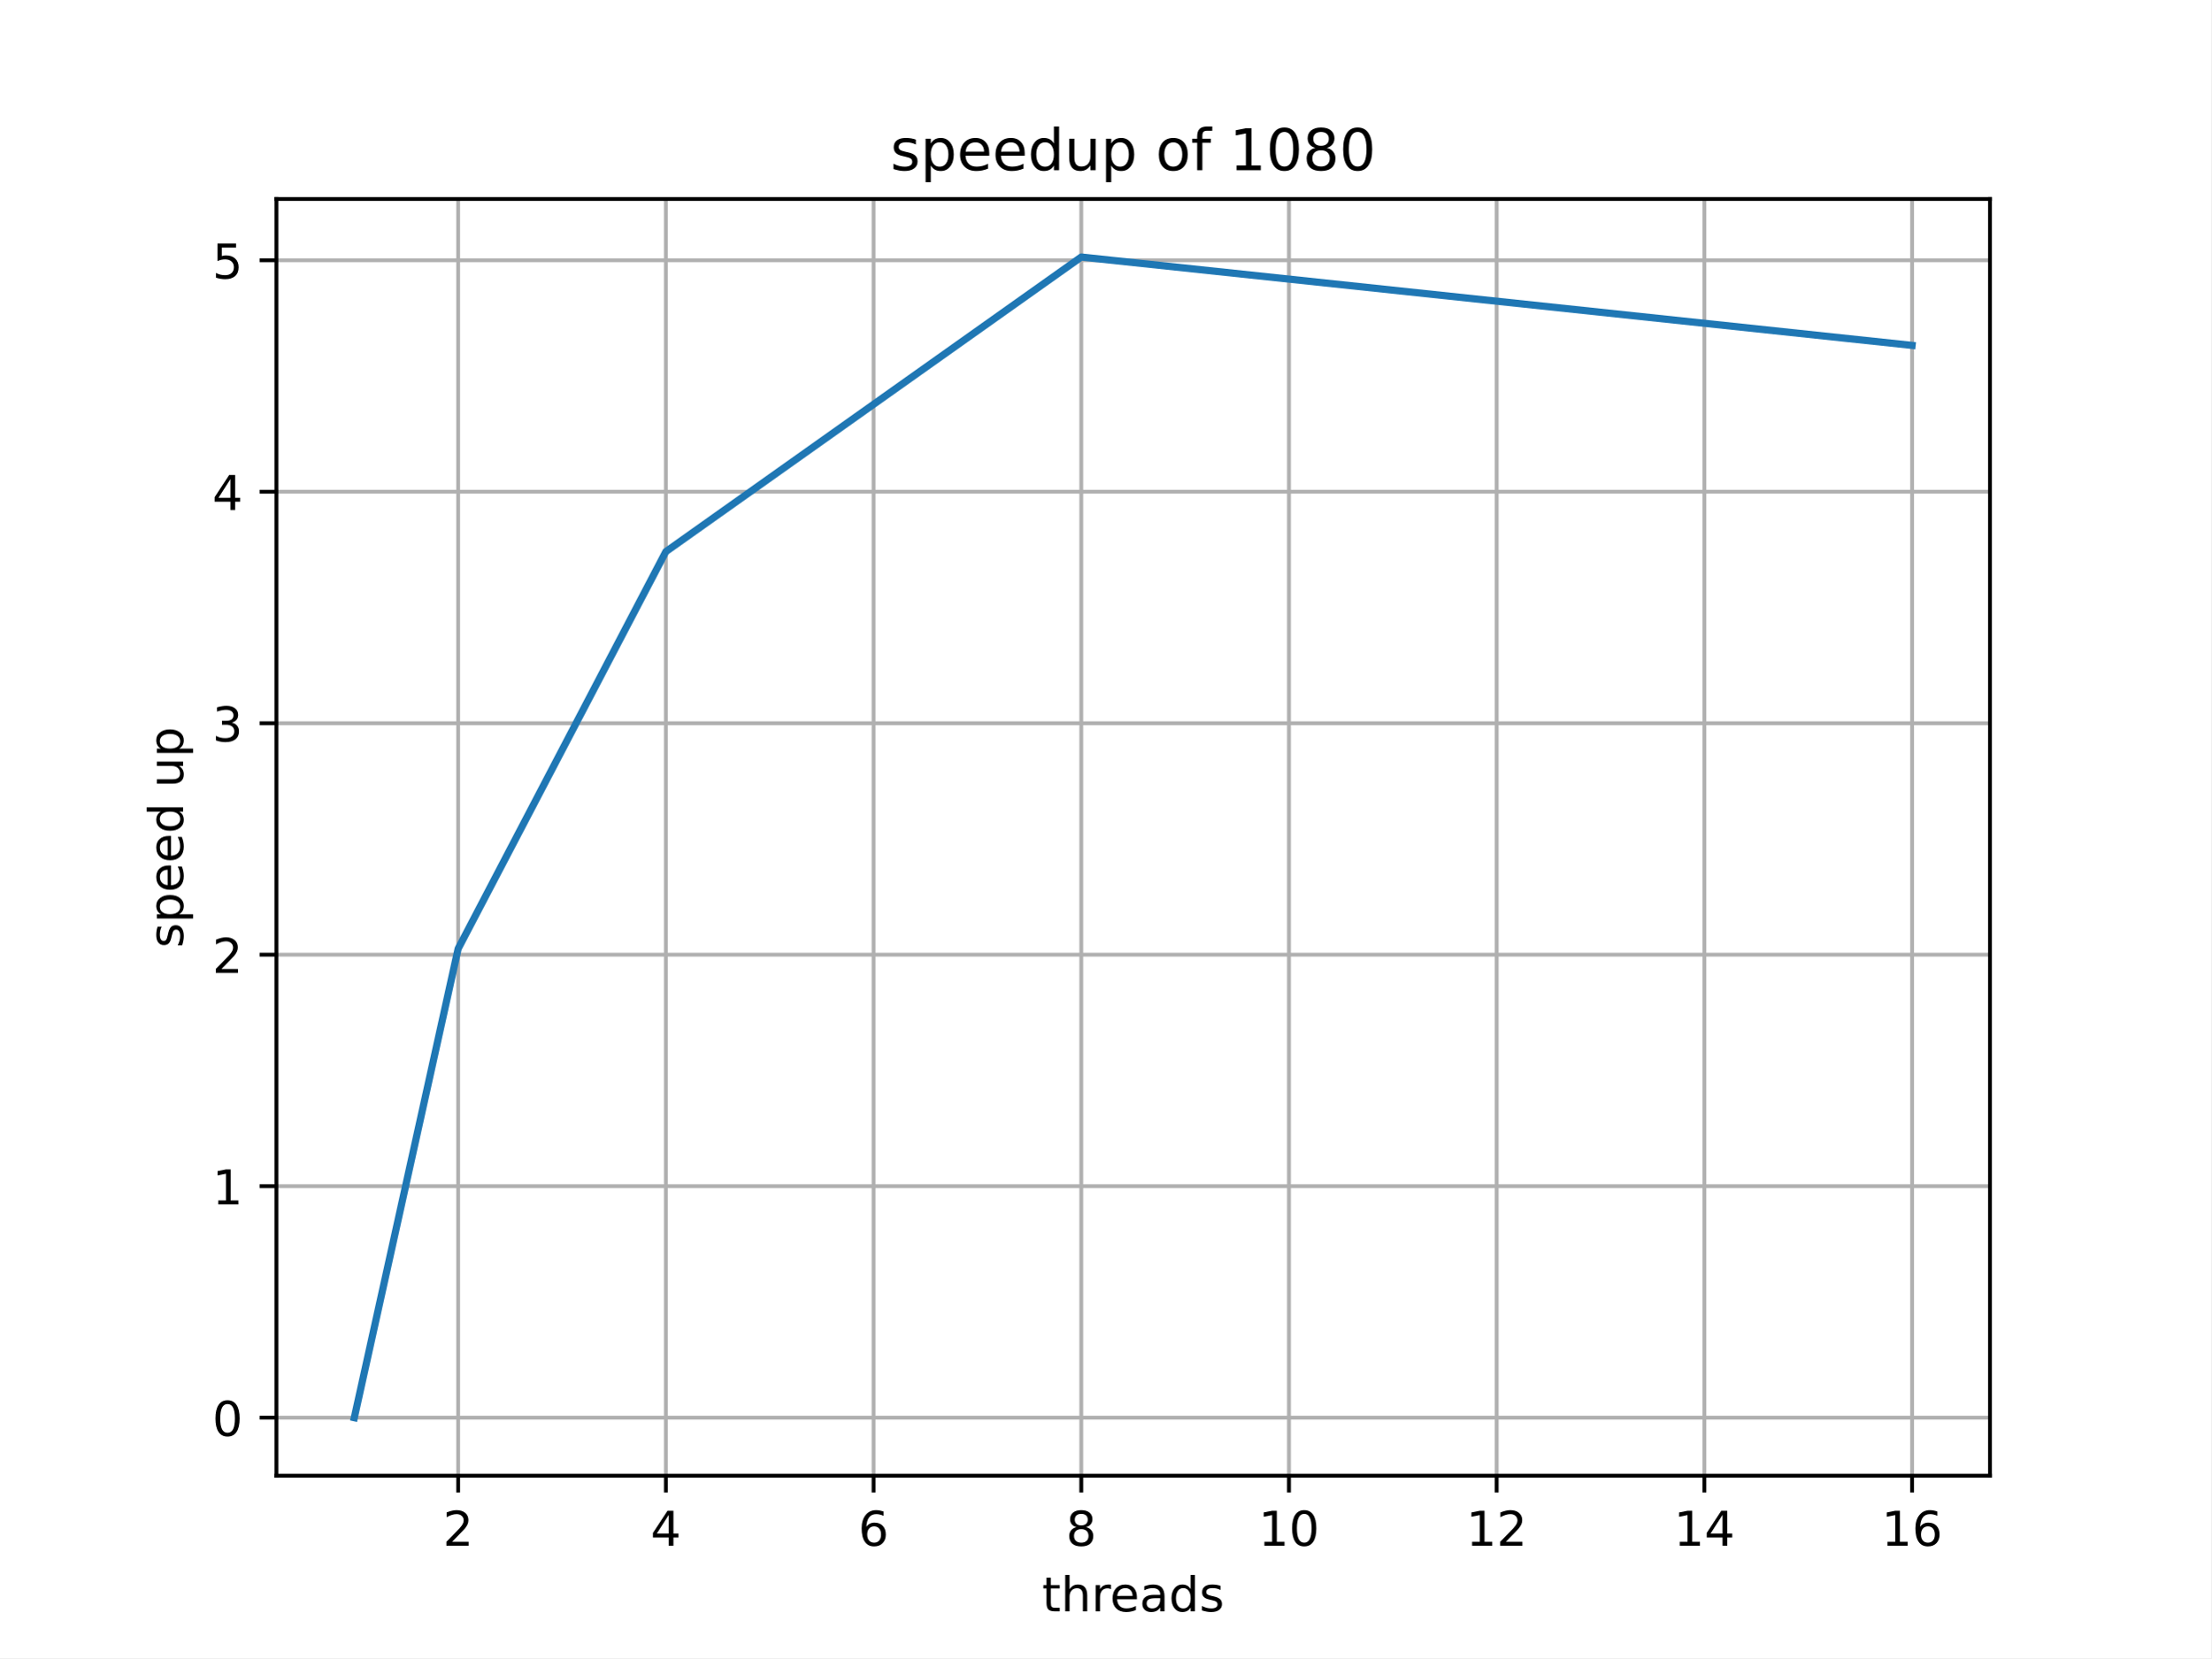
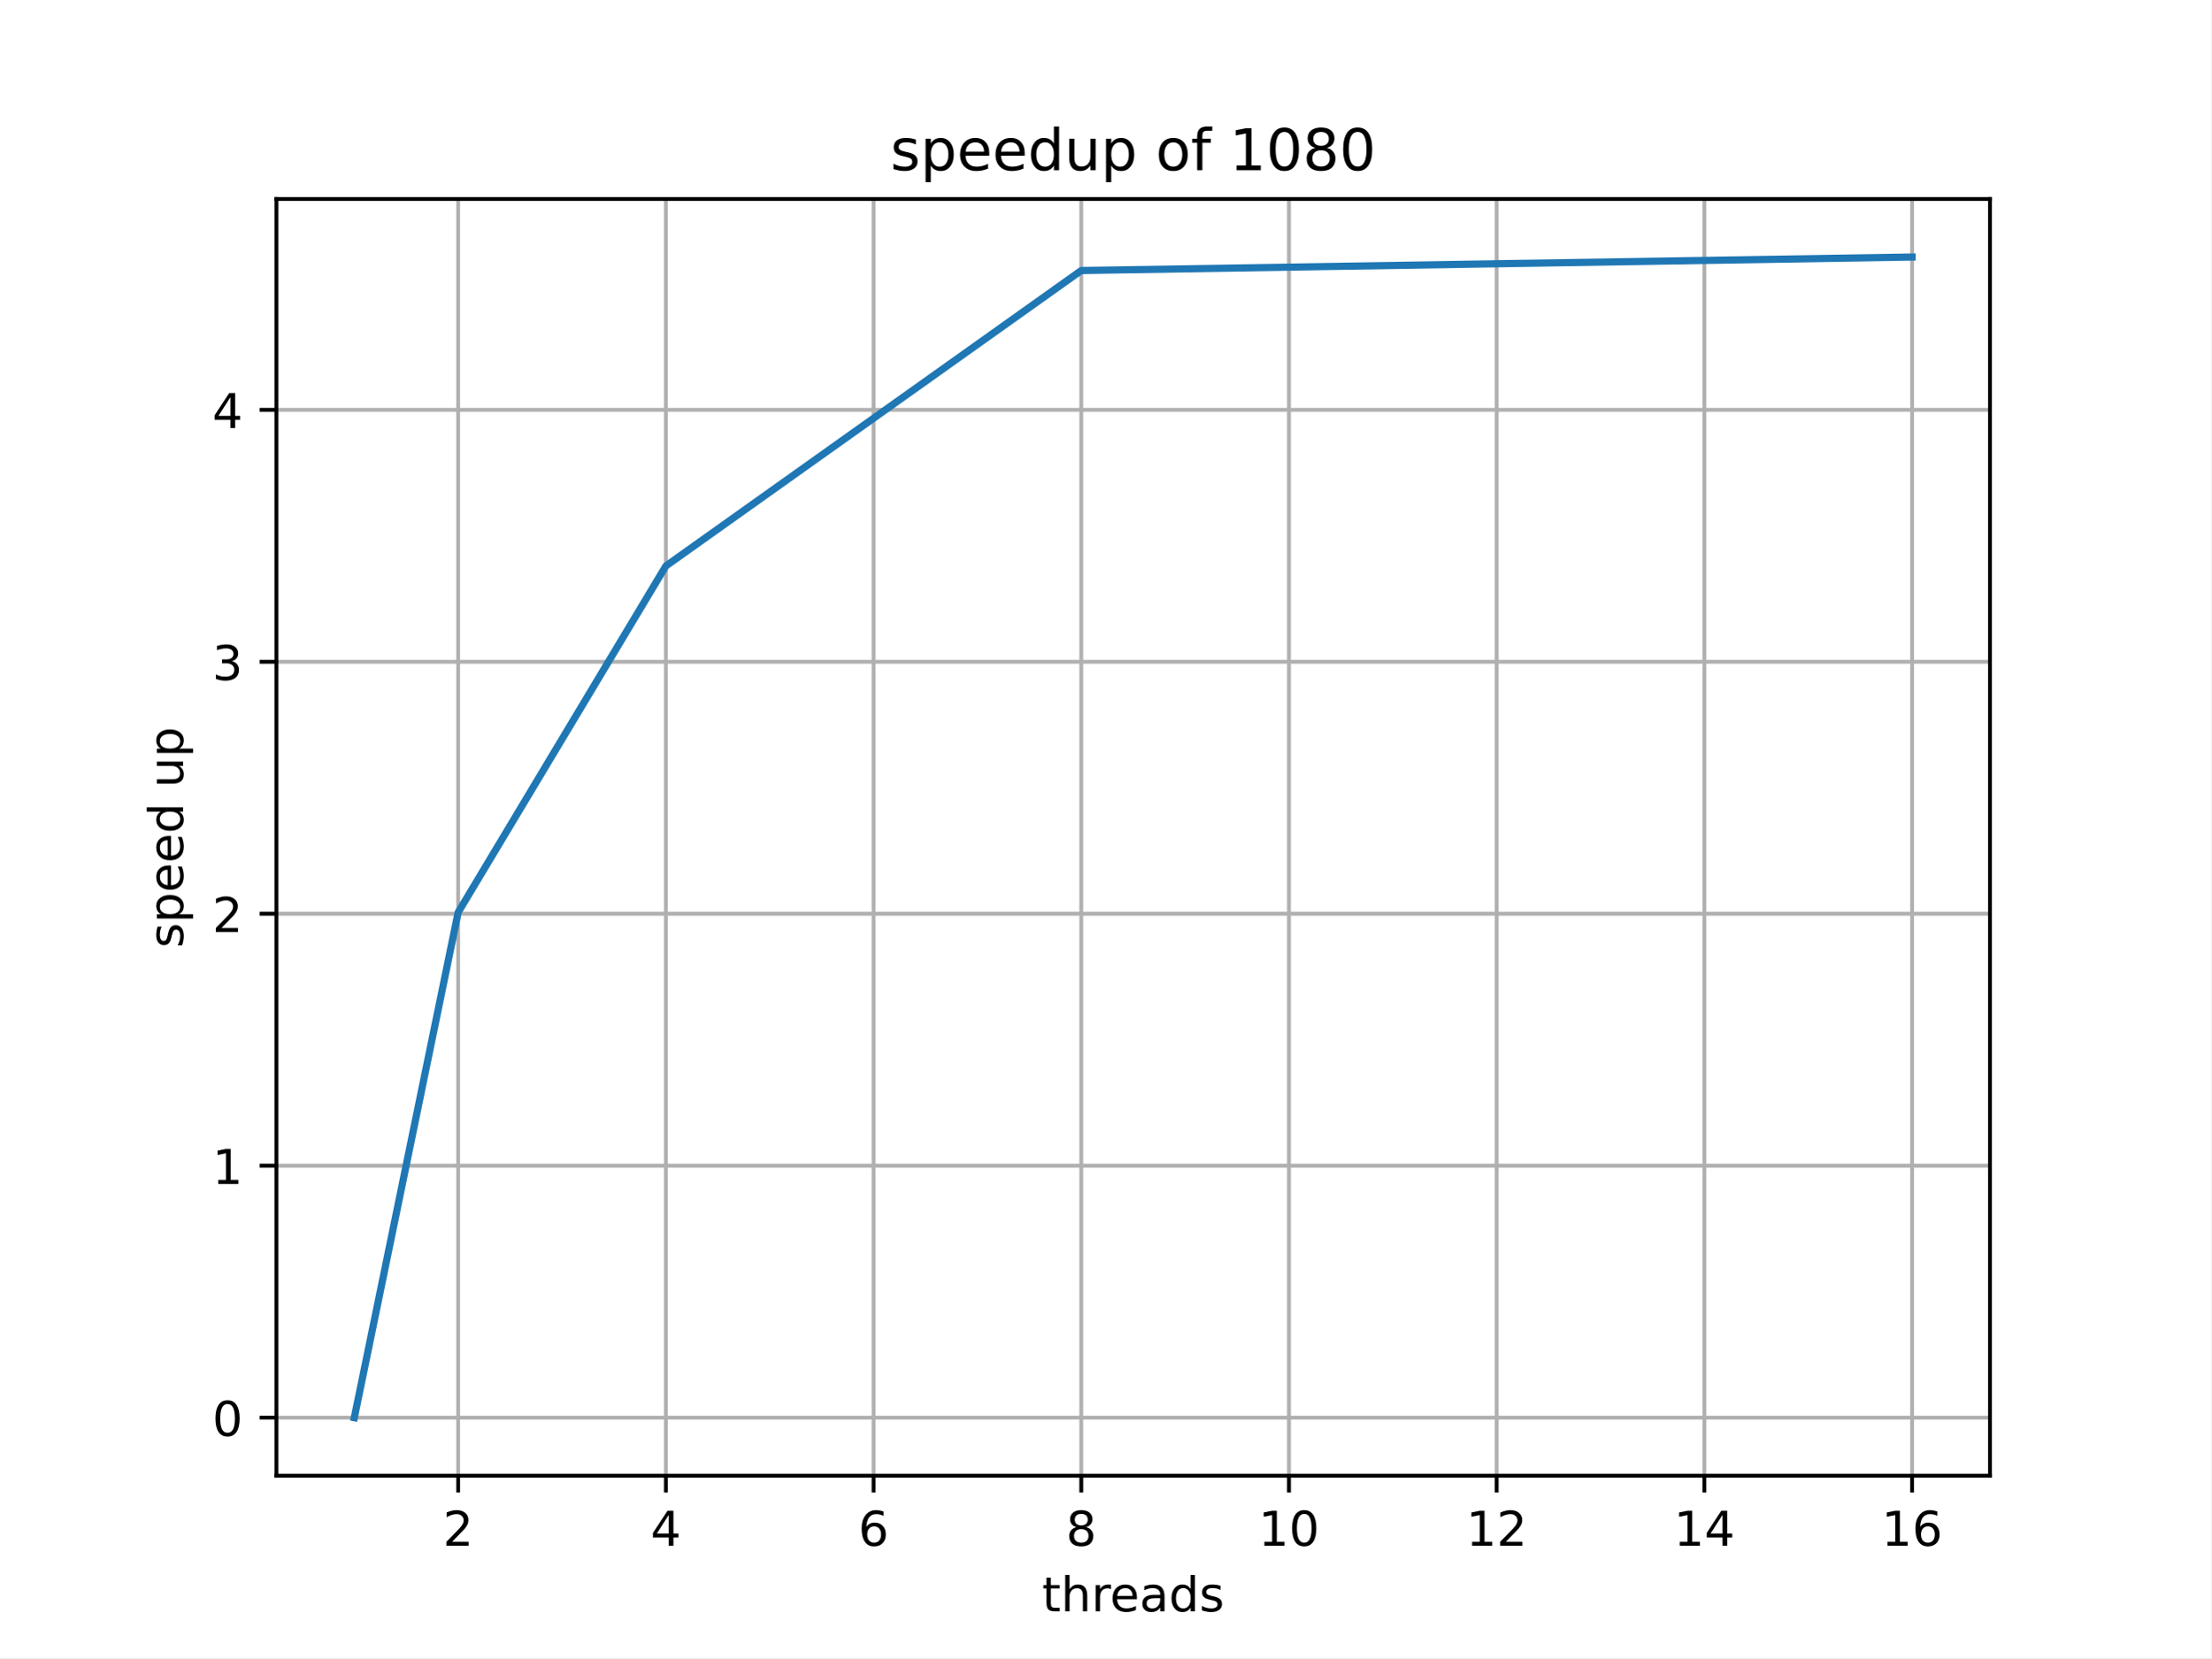
<svg xmlns="http://www.w3.org/2000/svg" xmlns:xlink="http://www.w3.org/1999/xlink" height="345.6pt" version="1.1" viewBox="0 0 460.8 345.6" width="460.8pt">
  <defs>
    <style type="text/css">*{stroke-linecap:butt;stroke-linejoin:round;}</style>
  </defs>
  <g id="figure_1">
    <g id="patch_1">
      <path d="M 0 345.6  L 460.8 345.6  L 460.8 0  L 0 0  z " style="fill:#ffffff;" />
    </g>
    <g id="axes_1">
      <g id="patch_2">
        <path d="M 57.6 307.584  L 414.72 307.584  L 414.72 41.472  L 57.6 41.472  z " style="fill:#ffffff;" />
      </g>
      <g id="matplotlib.axis_1">
        <g id="xtick_1">
          <g id="line2d_1">
-             <path clip-path="url(#pe891cc0a49)" d="M 95.476 307.584  L 95.476 41.472  " style="fill:none;stroke:#b0b0b0;stroke-linecap:square;stroke-width:0.8;" />
+             <path clip-path="url(#pfa263f978d)" d="M 95.476 307.584  L 95.476 41.472  " style="fill:none;stroke:#b0b0b0;stroke-linecap:square;stroke-width:0.8;" />
          </g>
          <g id="line2d_2">
            <defs>
-               <path d="M 0 0  L 0 3.5  " id="mb6801e304a" style="stroke:#000000;stroke-width:0.8;" />
+               <path d="M 0 0  L 0 3.5  " id="m76417ceaf3" style="stroke:#000000;stroke-width:0.8;" />
            </defs>
            <g>
-               <use style="stroke:#000000;stroke-width:0.8;" x="95.476" xlink:href="#mb6801e304a" y="307.584" />
+               <use style="stroke:#000000;stroke-width:0.8;" x="95.476" xlink:href="#m76417ceaf3" y="307.584" />
            </g>
          </g>
          <g id="text_1">
            <g transform="translate(92.29511 322.1824)scale(0.1 -0.1)">
              <defs>
                <path d="M 19.188 8.297  L 53.609 8.297  L 53.609 0  L 7.328 0  L 7.328 8.297  Q 12.938 14.109 22.625 23.891  Q 32.328 33.688 34.812 36.531  Q 39.547 41.844 41.422 45.531  Q 43.312 49.219 43.312 52.781  Q 43.312 58.594 39.234 62.25  Q 35.156 65.922 28.609 65.922  Q 23.969 65.922 18.812 64.312  Q 13.672 62.703 7.812 59.422  L 7.812 69.391  Q 13.766 71.781 18.938 73  Q 24.125 74.219 28.422 74.219  Q 39.75 74.219 46.484 68.547  Q 53.219 62.891 53.219 53.422  Q 53.219 48.922 51.531 44.891  Q 49.859 40.875 45.406 35.406  Q 44.188 33.984 37.641 27.219  Q 31.109 20.453 19.188 8.297  z " id="DejaVuSans-50" />
              </defs>
              <use xlink:href="#DejaVuSans-50" />
            </g>
          </g>
        </g>
        <g id="xtick_2">
          <g id="line2d_3">
-             <path clip-path="url(#pe891cc0a49)" d="M 138.764 307.584  L 138.764 41.472  " style="fill:none;stroke:#b0b0b0;stroke-linecap:square;stroke-width:0.8;" />
+             <path clip-path="url(#pfa263f978d)" d="M 138.764 307.584  L 138.764 41.472  " style="fill:none;stroke:#b0b0b0;stroke-linecap:square;stroke-width:0.8;" />
          </g>
          <g id="line2d_4">
            <g>
-               <use style="stroke:#000000;stroke-width:0.8;" x="138.764" xlink:href="#mb6801e304a" y="307.584" />
+               <use style="stroke:#000000;stroke-width:0.8;" x="138.764" xlink:href="#m76417ceaf3" y="307.584" />
            </g>
          </g>
          <g id="text_2">
            <g transform="translate(135.5824 322.1824)scale(0.1 -0.1)">
              <defs>
                <path d="M 37.797 64.312  L 12.891 25.391  L 37.797 25.391  z M 35.203 72.906  L 47.609 72.906  L 47.609 25.391  L 58.016 25.391  L 58.016 17.188  L 47.609 17.188  L 47.609 0  L 37.797 0  L 37.797 17.188  L 4.891 17.188  L 4.891 26.703  z " id="DejaVuSans-52" />
              </defs>
              <use xlink:href="#DejaVuSans-52" />
            </g>
          </g>
        </g>
        <g id="xtick_3">
          <g id="line2d_5">
-             <path clip-path="url(#pe891cc0a49)" d="M 182.051 307.584  L 182.051 41.472  " style="fill:none;stroke:#b0b0b0;stroke-linecap:square;stroke-width:0.8;" />
+             <path clip-path="url(#pfa263f978d)" d="M 182.051 307.584  L 182.051 41.472  " style="fill:none;stroke:#b0b0b0;stroke-linecap:square;stroke-width:0.8;" />
          </g>
          <g id="line2d_6">
            <g>
-               <use style="stroke:#000000;stroke-width:0.8;" x="182.051" xlink:href="#mb6801e304a" y="307.584" />
+               <use style="stroke:#000000;stroke-width:0.8;" x="182.051" xlink:href="#m76417ceaf3" y="307.584" />
            </g>
          </g>
          <g id="text_3">
            <g transform="translate(178.8697 322.1824)scale(0.1 -0.1)">
              <defs>
                <path d="M 33.016 40.375  Q 26.375 40.375 22.484 35.828  Q 18.609 31.297 18.609 23.391  Q 18.609 15.531 22.484 10.953  Q 26.375 6.391 33.016 6.391  Q 39.656 6.391 43.531 10.953  Q 47.406 15.531 47.406 23.391  Q 47.406 31.297 43.531 35.828  Q 39.656 40.375 33.016 40.375  z M 52.594 71.297  L 52.594 62.312  Q 48.875 64.062 45.094 64.984  Q 41.312 65.922 37.594 65.922  Q 27.828 65.922 22.672 59.328  Q 17.531 52.734 16.797 39.406  Q 19.672 43.656 24.016 45.922  Q 28.375 48.188 33.594 48.188  Q 44.578 48.188 50.953 41.516  Q 57.328 34.859 57.328 23.391  Q 57.328 12.156 50.688 5.359  Q 44.047 -1.422 33.016 -1.422  Q 20.359 -1.422 13.672 8.266  Q 6.984 17.969 6.984 36.375  Q 6.984 53.656 15.188 63.938  Q 23.391 74.219 37.203 74.219  Q 40.922 74.219 44.703 73.484  Q 48.484 72.75 52.594 71.297  z " id="DejaVuSans-54" />
              </defs>
              <use xlink:href="#DejaVuSans-54" />
            </g>
          </g>
        </g>
        <g id="xtick_4">
          <g id="line2d_7">
-             <path clip-path="url(#pe891cc0a49)" d="M 225.338 307.584  L 225.338 41.472  " style="fill:none;stroke:#b0b0b0;stroke-linecap:square;stroke-width:0.8;" />
+             <path clip-path="url(#pfa263f978d)" d="M 225.338 307.584  L 225.338 41.472  " style="fill:none;stroke:#b0b0b0;stroke-linecap:square;stroke-width:0.8;" />
          </g>
          <g id="line2d_8">
            <g>
-               <use style="stroke:#000000;stroke-width:0.8;" x="225.338" xlink:href="#mb6801e304a" y="307.584" />
+               <use style="stroke:#000000;stroke-width:0.8;" x="225.338" xlink:href="#m76417ceaf3" y="307.584" />
            </g>
          </g>
          <g id="text_4">
            <g transform="translate(222.1569 322.1824)scale(0.1 -0.1)">
              <defs>
                <path d="M 31.781 34.625  Q 24.75 34.625 20.719 30.859  Q 16.703 27.094 16.703 20.516  Q 16.703 13.922 20.719 10.156  Q 24.75 6.391 31.781 6.391  Q 38.812 6.391 42.859 10.172  Q 46.922 13.969 46.922 20.516  Q 46.922 27.094 42.891 30.859  Q 38.875 34.625 31.781 34.625  z M 21.922 38.812  Q 15.578 40.375 12.031 44.719  Q 8.5 49.078 8.5 55.328  Q 8.5 64.062 14.719 69.141  Q 20.953 74.219 31.781 74.219  Q 42.672 74.219 48.875 69.141  Q 55.078 64.062 55.078 55.328  Q 55.078 49.078 51.531 44.719  Q 48 40.375 41.703 38.812  Q 48.828 37.156 52.797 32.312  Q 56.781 27.484 56.781 20.516  Q 56.781 9.906 50.312 4.234  Q 43.844 -1.422 31.781 -1.422  Q 19.734 -1.422 13.25 4.234  Q 6.781 9.906 6.781 20.516  Q 6.781 27.484 10.781 32.312  Q 14.797 37.156 21.922 38.812  z M 18.312 54.391  Q 18.312 48.734 21.844 45.562  Q 25.391 42.391 31.781 42.391  Q 38.141 42.391 41.719 45.562  Q 45.312 48.734 45.312 54.391  Q 45.312 60.062 41.719 63.234  Q 38.141 66.406 31.781 66.406  Q 25.391 66.406 21.844 63.234  Q 18.312 60.062 18.312 54.391  z " id="DejaVuSans-56" />
              </defs>
              <use xlink:href="#DejaVuSans-56" />
            </g>
          </g>
        </g>
        <g id="xtick_5">
          <g id="line2d_9">
-             <path clip-path="url(#pe891cc0a49)" d="M 268.625 307.584  L 268.625 41.472  " style="fill:none;stroke:#b0b0b0;stroke-linecap:square;stroke-width:0.8;" />
+             <path clip-path="url(#pfa263f978d)" d="M 268.625 307.584  L 268.625 41.472  " style="fill:none;stroke:#b0b0b0;stroke-linecap:square;stroke-width:0.8;" />
          </g>
          <g id="line2d_10">
            <g>
-               <use style="stroke:#000000;stroke-width:0.8;" x="268.625" xlink:href="#mb6801e304a" y="307.584" />
+               <use style="stroke:#000000;stroke-width:0.8;" x="268.625" xlink:href="#m76417ceaf3" y="307.584" />
            </g>
          </g>
          <g id="text_5">
            <g transform="translate(262.263 322.1824)scale(0.1 -0.1)">
              <defs>
                <path d="M 12.406 8.297  L 28.516 8.297  L 28.516 63.922  L 10.984 60.406  L 10.984 69.391  L 28.422 72.906  L 38.281 72.906  L 38.281 8.297  L 54.391 8.297  L 54.391 0  L 12.406 0  z " id="DejaVuSans-49" />
                <path d="M 31.781 66.406  Q 24.172 66.406 20.328 58.906  Q 16.5 51.422 16.5 36.375  Q 16.5 21.391 20.328 13.891  Q 24.172 6.391 31.781 6.391  Q 39.453 6.391 43.281 13.891  Q 47.125 21.391 47.125 36.375  Q 47.125 51.422 43.281 58.906  Q 39.453 66.406 31.781 66.406  z M 31.781 74.219  Q 44.047 74.219 50.516 64.516  Q 56.984 54.828 56.984 36.375  Q 56.984 17.969 50.516 8.266  Q 44.047 -1.422 31.781 -1.422  Q 19.531 -1.422 13.062 8.266  Q 6.594 17.969 6.594 36.375  Q 6.594 54.828 13.062 64.516  Q 19.531 74.219 31.781 74.219  z " id="DejaVuSans-48" />
              </defs>
              <use xlink:href="#DejaVuSans-49" />
              <use x="63.623" xlink:href="#DejaVuSans-48" />
            </g>
          </g>
        </g>
        <g id="xtick_6">
          <g id="line2d_11">
-             <path clip-path="url(#pe891cc0a49)" d="M 311.913 307.584  L 311.913 41.472  " style="fill:none;stroke:#b0b0b0;stroke-linecap:square;stroke-width:0.8;" />
+             <path clip-path="url(#pfa263f978d)" d="M 311.913 307.584  L 311.913 41.472  " style="fill:none;stroke:#b0b0b0;stroke-linecap:square;stroke-width:0.8;" />
          </g>
          <g id="line2d_12">
            <g>
-               <use style="stroke:#000000;stroke-width:0.8;" x="311.913" xlink:href="#mb6801e304a" y="307.584" />
+               <use style="stroke:#000000;stroke-width:0.8;" x="311.913" xlink:href="#m76417ceaf3" y="307.584" />
            </g>
          </g>
          <g id="text_6">
            <g transform="translate(305.5502 322.1824)scale(0.1 -0.1)">
              <use xlink:href="#DejaVuSans-49" />
              <use x="63.623" xlink:href="#DejaVuSans-50" />
            </g>
          </g>
        </g>
        <g id="xtick_7">
          <g id="line2d_13">
-             <path clip-path="url(#pe891cc0a49)" d="M 355.2 307.584  L 355.2 41.472  " style="fill:none;stroke:#b0b0b0;stroke-linecap:square;stroke-width:0.8;" />
+             <path clip-path="url(#pfa263f978d)" d="M 355.2 307.584  L 355.2 41.472  " style="fill:none;stroke:#b0b0b0;stroke-linecap:square;stroke-width:0.8;" />
          </g>
          <g id="line2d_14">
            <g>
-               <use style="stroke:#000000;stroke-width:0.8;" x="355.2" xlink:href="#mb6801e304a" y="307.584" />
+               <use style="stroke:#000000;stroke-width:0.8;" x="355.2" xlink:href="#m76417ceaf3" y="307.584" />
            </g>
          </g>
          <g id="text_7">
            <g transform="translate(348.8375 322.1824)scale(0.1 -0.1)">
              <use xlink:href="#DejaVuSans-49" />
              <use x="63.623" xlink:href="#DejaVuSans-52" />
            </g>
          </g>
        </g>
        <g id="xtick_8">
          <g id="line2d_15">
-             <path clip-path="url(#pe891cc0a49)" d="M 398.487 307.584  L 398.487 41.472  " style="fill:none;stroke:#b0b0b0;stroke-linecap:square;stroke-width:0.8;" />
+             <path clip-path="url(#pfa263f978d)" d="M 398.487 307.584  L 398.487 41.472  " style="fill:none;stroke:#b0b0b0;stroke-linecap:square;stroke-width:0.8;" />
          </g>
          <g id="line2d_16">
            <g>
-               <use style="stroke:#000000;stroke-width:0.8;" x="398.487" xlink:href="#mb6801e304a" y="307.584" />
+               <use style="stroke:#000000;stroke-width:0.8;" x="398.487" xlink:href="#m76417ceaf3" y="307.584" />
            </g>
          </g>
          <g id="text_8">
            <g transform="translate(392.1248 322.1824)scale(0.1 -0.1)">
              <use xlink:href="#DejaVuSans-49" />
              <use x="63.623" xlink:href="#DejaVuSans-54" />
            </g>
          </g>
        </g>
        <g id="text_9">
          <g transform="translate(217.1686 335.8606)scale(0.1 -0.1)">
            <defs>
              <path d="M 18.312 70.219  L 18.312 54.688  L 36.812 54.688  L 36.812 47.703  L 18.312 47.703  L 18.312 18.016  Q 18.312 11.328 20.141 9.422  Q 21.969 7.516 27.594 7.516  L 36.812 7.516  L 36.812 0  L 27.594 0  Q 17.188 0 13.234 3.875  Q 9.281 7.766 9.281 18.016  L 9.281 47.703  L 2.688 47.703  L 2.688 54.688  L 9.281 54.688  L 9.281 70.219  z " id="DejaVuSans-116" />
              <path d="M 54.891 33.016  L 54.891 0  L 45.906 0  L 45.906 32.719  Q 45.906 40.484 42.875 44.328  Q 39.844 48.188 33.797 48.188  Q 26.516 48.188 22.312 43.547  Q 18.109 38.922 18.109 30.906  L 18.109 0  L 9.078 0  L 9.078 75.984  L 18.109 75.984  L 18.109 46.188  Q 21.344 51.125 25.703 53.562  Q 30.078 56 35.797 56  Q 45.219 56 50.047 50.172  Q 54.891 44.344 54.891 33.016  z " id="DejaVuSans-104" />
              <path d="M 41.109 46.297  Q 39.594 47.172 37.812 47.578  Q 36.031 48 33.891 48  Q 26.266 48 22.188 43.047  Q 18.109 38.094 18.109 28.812  L 18.109 0  L 9.078 0  L 9.078 54.688  L 18.109 54.688  L 18.109 46.188  Q 20.953 51.172 25.484 53.578  Q 30.031 56 36.531 56  Q 37.453 56 38.578 55.875  Q 39.703 55.766 41.062 55.516  z " id="DejaVuSans-114" />
              <path d="M 56.203 29.594  L 56.203 25.203  L 14.891 25.203  Q 15.484 15.922 20.484 11.062  Q 25.484 6.203 34.422 6.203  Q 39.594 6.203 44.453 7.469  Q 49.312 8.734 54.109 11.281  L 54.109 2.781  Q 49.266 0.734 44.188 -0.344  Q 39.109 -1.422 33.891 -1.422  Q 20.797 -1.422 13.156 6.188  Q 5.516 13.812 5.516 26.812  Q 5.516 40.234 12.766 48.109  Q 20.016 56 32.328 56  Q 43.359 56 49.781 48.891  Q 56.203 41.797 56.203 29.594  z M 47.219 32.234  Q 47.125 39.594 43.094 43.984  Q 39.062 48.391 32.422 48.391  Q 24.906 48.391 20.391 44.141  Q 15.875 39.891 15.188 32.172  z " id="DejaVuSans-101" />
              <path d="M 34.281 27.484  Q 23.391 27.484 19.188 25  Q 14.984 22.516 14.984 16.5  Q 14.984 11.719 18.141 8.906  Q 21.297 6.109 26.703 6.109  Q 34.188 6.109 38.703 11.406  Q 43.219 16.703 43.219 25.484  L 43.219 27.484  z M 52.203 31.203  L 52.203 0  L 43.219 0  L 43.219 8.297  Q 40.141 3.328 35.547 0.953  Q 30.953 -1.422 24.312 -1.422  Q 15.922 -1.422 10.953 3.297  Q 6 8.016 6 15.922  Q 6 25.141 12.172 29.828  Q 18.359 34.516 30.609 34.516  L 43.219 34.516  L 43.219 35.406  Q 43.219 41.609 39.141 45  Q 35.062 48.391 27.688 48.391  Q 23 48.391 18.547 47.266  Q 14.109 46.141 10.016 43.891  L 10.016 52.203  Q 14.938 54.109 19.578 55.047  Q 24.219 56 28.609 56  Q 40.484 56 46.344 49.844  Q 52.203 43.703 52.203 31.203  z " id="DejaVuSans-97" />
              <path d="M 45.406 46.391  L 45.406 75.984  L 54.391 75.984  L 54.391 0  L 45.406 0  L 45.406 8.203  Q 42.578 3.328 38.25 0.953  Q 33.938 -1.422 27.875 -1.422  Q 17.969 -1.422 11.734 6.484  Q 5.516 14.406 5.516 27.297  Q 5.516 40.188 11.734 48.094  Q 17.969 56 27.875 56  Q 33.938 56 38.25 53.625  Q 42.578 51.266 45.406 46.391  z M 14.797 27.297  Q 14.797 17.391 18.875 11.75  Q 22.953 6.109 30.078 6.109  Q 37.203 6.109 41.297 11.75  Q 45.406 17.391 45.406 27.297  Q 45.406 37.203 41.297 42.844  Q 37.203 48.484 30.078 48.484  Q 22.953 48.484 18.875 42.844  Q 14.797 37.203 14.797 27.297  z " id="DejaVuSans-100" />
              <path d="M 44.281 53.078  L 44.281 44.578  Q 40.484 46.531 36.375 47.5  Q 32.281 48.484 27.875 48.484  Q 21.188 48.484 17.844 46.438  Q 14.5 44.391 14.5 40.281  Q 14.5 37.156 16.891 35.375  Q 19.281 33.594 26.516 31.984  L 29.594 31.297  Q 39.156 29.25 43.188 25.516  Q 47.219 21.781 47.219 15.094  Q 47.219 7.469 41.188 3.016  Q 35.156 -1.422 24.609 -1.422  Q 20.219 -1.422 15.453 -0.562  Q 10.688 0.297 5.422 2  L 5.422 11.281  Q 10.406 8.688 15.234 7.391  Q 20.062 6.109 24.812 6.109  Q 31.156 6.109 34.562 8.281  Q 37.984 10.453 37.984 14.406  Q 37.984 18.062 35.516 20.016  Q 33.062 21.969 24.703 23.781  L 21.578 24.516  Q 13.234 26.266 9.516 29.906  Q 5.812 33.547 5.812 39.891  Q 5.812 47.609 11.281 51.797  Q 16.75 56 26.812 56  Q 31.781 56 36.172 55.266  Q 40.578 54.547 44.281 53.078  z " id="DejaVuSans-115" />
            </defs>
            <use xlink:href="#DejaVuSans-116" />
            <use x="39.209" xlink:href="#DejaVuSans-104" />
            <use x="102.588" xlink:href="#DejaVuSans-114" />
            <use x="141.451" xlink:href="#DejaVuSans-101" />
            <use x="202.975" xlink:href="#DejaVuSans-97" />
            <use x="264.254" xlink:href="#DejaVuSans-100" />
            <use x="327.73" xlink:href="#DejaVuSans-115" />
          </g>
        </g>
      </g>
      <g id="matplotlib.axis_2">
        <g id="ytick_1">
          <g id="line2d_17">
-             <path clip-path="url(#pe891cc0a49)" d="M 57.6 295.488  L 414.72 295.488  " style="fill:none;stroke:#b0b0b0;stroke-linecap:square;stroke-width:0.8;" />
+             <path clip-path="url(#pfa263f978d)" d="M 57.6 295.488  L 414.72 295.488  " style="fill:none;stroke:#b0b0b0;stroke-linecap:square;stroke-width:0.8;" />
          </g>
          <g id="line2d_18">
            <defs>
-               <path d="M 0 0  L -3.5 0  " id="m379a2f3b52" style="stroke:#000000;stroke-width:0.8;" />
+               <path d="M 0 0  L -3.5 0  " id="m6b68e564a5" style="stroke:#000000;stroke-width:0.8;" />
            </defs>
            <g>
-               <use style="stroke:#000000;stroke-width:0.8;" x="57.6" xlink:href="#m379a2f3b52" y="295.488" />
+               <use style="stroke:#000000;stroke-width:0.8;" x="57.6" xlink:href="#m6b68e564a5" y="295.488" />
            </g>
          </g>
          <g id="text_10">
            <g transform="translate(44.2375 299.2872)scale(0.1 -0.1)">
              <use xlink:href="#DejaVuSans-48" />
            </g>
          </g>
        </g>
        <g id="ytick_2">
          <g id="line2d_19">
-             <path clip-path="url(#pe891cc0a49)" d="M 57.6 247.239  L 414.72 247.239  " style="fill:none;stroke:#b0b0b0;stroke-linecap:square;stroke-width:0.8;" />
+             <path clip-path="url(#pfa263f978d)" d="M 57.6 242.97  L 414.72 242.97  " style="fill:none;stroke:#b0b0b0;stroke-linecap:square;stroke-width:0.8;" />
          </g>
          <g id="line2d_20">
            <g>
-               <use style="stroke:#000000;stroke-width:0.8;" x="57.6" xlink:href="#m379a2f3b52" y="247.239" />
+               <use style="stroke:#000000;stroke-width:0.8;" x="57.6" xlink:href="#m6b68e564a5" y="242.97" />
            </g>
          </g>
          <g id="text_11">
-             <g transform="translate(44.2375 251.0384)scale(0.1 -0.1)">
+             <g transform="translate(44.2375 246.7691)scale(0.1 -0.1)">
              <use xlink:href="#DejaVuSans-49" />
            </g>
          </g>
        </g>
        <g id="ytick_3">
          <g id="line2d_21">
-             <path clip-path="url(#pe891cc0a49)" d="M 57.6 198.99  L 414.72 198.99  " style="fill:none;stroke:#b0b0b0;stroke-linecap:square;stroke-width:0.8;" />
+             <path clip-path="url(#pfa263f978d)" d="M 57.6 190.452  L 414.72 190.452  " style="fill:none;stroke:#b0b0b0;stroke-linecap:square;stroke-width:0.8;" />
          </g>
          <g id="line2d_22">
            <g>
-               <use style="stroke:#000000;stroke-width:0.8;" x="57.6" xlink:href="#m379a2f3b52" y="198.99" />
+               <use style="stroke:#000000;stroke-width:0.8;" x="57.6" xlink:href="#m6b68e564a5" y="190.452" />
            </g>
          </g>
          <g id="text_12">
-             <g transform="translate(44.2375 202.7897)scale(0.1 -0.1)">
+             <g transform="translate(44.2375 194.251)scale(0.1 -0.1)">
              <use xlink:href="#DejaVuSans-50" />
            </g>
          </g>
        </g>
        <g id="ytick_4">
          <g id="line2d_23">
-             <path clip-path="url(#pe891cc0a49)" d="M 57.6 150.742  L 414.72 150.742  " style="fill:none;stroke:#b0b0b0;stroke-linecap:square;stroke-width:0.8;" />
+             <path clip-path="url(#pfa263f978d)" d="M 57.6 137.934  L 414.72 137.934  " style="fill:none;stroke:#b0b0b0;stroke-linecap:square;stroke-width:0.8;" />
          </g>
          <g id="line2d_24">
            <g>
-               <use style="stroke:#000000;stroke-width:0.8;" x="57.6" xlink:href="#m379a2f3b52" y="150.742" />
+               <use style="stroke:#000000;stroke-width:0.8;" x="57.6" xlink:href="#m6b68e564a5" y="137.934" />
            </g>
          </g>
          <g id="text_13">
-             <g transform="translate(44.2375 154.5409)scale(0.1 -0.1)">
+             <g transform="translate(44.2375 141.7329)scale(0.1 -0.1)">
              <defs>
                <path d="M 40.578 39.312  Q 47.656 37.797 51.625 33  Q 55.609 28.219 55.609 21.188  Q 55.609 10.406 48.188 4.484  Q 40.766 -1.422 27.094 -1.422  Q 22.516 -1.422 17.656 -0.516  Q 12.797 0.391 7.625 2.203  L 7.625 11.719  Q 11.719 9.328 16.594 8.109  Q 21.484 6.891 26.812 6.891  Q 36.078 6.891 40.938 10.547  Q 45.797 14.203 45.797 21.188  Q 45.797 27.641 41.281 31.266  Q 36.766 34.906 28.719 34.906  L 20.219 34.906  L 20.219 43.016  L 29.109 43.016  Q 36.375 43.016 40.234 45.922  Q 44.094 48.828 44.094 54.297  Q 44.094 59.906 40.109 62.906  Q 36.141 65.922 28.719 65.922  Q 24.656 65.922 20.016 65.031  Q 15.375 64.156 9.812 62.312  L 9.812 71.094  Q 15.438 72.656 20.344 73.438  Q 25.25 74.219 29.594 74.219  Q 40.828 74.219 47.359 69.109  Q 53.906 64.016 53.906 55.328  Q 53.906 49.266 50.438 45.094  Q 46.969 40.922 40.578 39.312  z " id="DejaVuSans-51" />
              </defs>
              <use xlink:href="#DejaVuSans-51" />
            </g>
          </g>
        </g>
        <g id="ytick_5">
          <g id="line2d_25">
-             <path clip-path="url(#pe891cc0a49)" d="M 57.6 102.493  L 414.72 102.493  " style="fill:none;stroke:#b0b0b0;stroke-linecap:square;stroke-width:0.8;" />
+             <path clip-path="url(#pfa263f978d)" d="M 57.6 85.416  L 414.72 85.416  " style="fill:none;stroke:#b0b0b0;stroke-linecap:square;stroke-width:0.8;" />
          </g>
          <g id="line2d_26">
            <g>
-               <use style="stroke:#000000;stroke-width:0.8;" x="57.6" xlink:href="#m379a2f3b52" y="102.493" />
+               <use style="stroke:#000000;stroke-width:0.8;" x="57.6" xlink:href="#m6b68e564a5" y="85.416" />
            </g>
          </g>
          <g id="text_14">
-             <g transform="translate(44.2375 106.2921)scale(0.1 -0.1)">
+             <g transform="translate(44.2375 89.21479)scale(0.1 -0.1)">
              <use xlink:href="#DejaVuSans-52" />
            </g>
          </g>
        </g>
-         <g id="ytick_6">
-           <g id="line2d_27">
-             <path clip-path="url(#pe891cc0a49)" d="M 57.6 54.244  L 414.72 54.244  " style="fill:none;stroke:#b0b0b0;stroke-linecap:square;stroke-width:0.8;" />
-           </g>
-           <g id="line2d_28">
-             <g>
-               <use style="stroke:#000000;stroke-width:0.8;" x="57.6" xlink:href="#m379a2f3b52" y="54.244" />
-             </g>
-           </g>
-           <g id="text_15">
-             <g transform="translate(44.2375 58.04335)scale(0.1 -0.1)">
-               <defs>
-                 <path d="M 10.797 72.906  L 49.516 72.906  L 49.516 64.594  L 19.828 64.594  L 19.828 46.734  Q 21.969 47.469 24.109 47.828  Q 26.266 48.188 28.422 48.188  Q 40.625 48.188 47.75 41.5  Q 54.891 34.812 54.891 23.391  Q 54.891 11.625 47.562 5.094  Q 40.234 -1.422 26.906 -1.422  Q 22.312 -1.422 17.547 -0.641  Q 12.797 0.141 7.719 1.703  L 7.719 11.625  Q 12.109 9.234 16.797 8.062  Q 21.484 6.891 26.703 6.891  Q 35.156 6.891 40.078 11.328  Q 45.016 15.766 45.016 23.391  Q 45.016 31 40.078 35.438  Q 35.156 39.891 26.703 39.891  Q 22.75 39.891 18.812 39.016  Q 14.891 38.141 10.797 36.281  z " id="DejaVuSans-53" />
-               </defs>
-               <use xlink:href="#DejaVuSans-53" />
-             </g>
-           </g>
-         </g>
-         <g id="text_16">
+         <g id="text_15">
          <g transform="translate(38.15781 197.5663)rotate(-90)scale(0.1 -0.1)">
            <defs>
              <path d="M 18.109 8.203  L 18.109 -20.797  L 9.078 -20.797  L 9.078 54.688  L 18.109 54.688  L 18.109 46.391  Q 20.953 51.266 25.266 53.625  Q 29.594 56 35.594 56  Q 45.562 56 51.781 48.094  Q 58.016 40.188 58.016 27.297  Q 58.016 14.406 51.781 6.484  Q 45.562 -1.422 35.594 -1.422  Q 29.594 -1.422 25.266 0.953  Q 20.953 3.328 18.109 8.203  z M 48.688 27.297  Q 48.688 37.203 44.609 42.844  Q 40.531 48.484 33.406 48.484  Q 26.266 48.484 22.188 42.844  Q 18.109 37.203 18.109 27.297  Q 18.109 17.391 22.188 11.75  Q 26.266 6.109 33.406 6.109  Q 40.531 6.109 44.609 11.75  Q 48.688 17.391 48.688 27.297  z " id="DejaVuSans-112" />
              <path id="DejaVuSans-32" />
              <path d="M 8.5 21.578  L 8.5 54.688  L 17.484 54.688  L 17.484 21.922  Q 17.484 14.156 20.5 10.266  Q 23.531 6.391 29.594 6.391  Q 36.859 6.391 41.078 11.031  Q 45.312 15.672 45.312 23.688  L 45.312 54.688  L 54.297 54.688  L 54.297 0  L 45.312 0  L 45.312 8.406  Q 42.047 3.422 37.719 1  Q 33.406 -1.422 27.688 -1.422  Q 18.266 -1.422 13.375 4.438  Q 8.5 10.297 8.5 21.578  z M 31.109 56  z " id="DejaVuSans-117" />
            </defs>
            <use xlink:href="#DejaVuSans-115" />
            <use x="52.1" xlink:href="#DejaVuSans-112" />
            <use x="115.576" xlink:href="#DejaVuSans-101" />
            <use x="177.1" xlink:href="#DejaVuSans-101" />
            <use x="238.623" xlink:href="#DejaVuSans-100" />
            <use x="302.1" xlink:href="#DejaVuSans-32" />
            <use x="333.887" xlink:href="#DejaVuSans-117" />
            <use x="397.266" xlink:href="#DejaVuSans-112" />
          </g>
        </g>
      </g>
-       <g id="line2d_29">
-         <path clip-path="url(#pe891cc0a49)" d="M 73.833 295.488  L 95.476 197.732  L 138.764 114.971  L 225.338 53.568  L 398.487 71.984  " style="fill:none;stroke:#1f77b4;stroke-linecap:square;stroke-width:1.5;" />
+       <g id="line2d_27">
+         <path clip-path="url(#pfa263f978d)" d="M 73.833 295.488  L 95.476 190.159  L 138.764 117.964  L 225.338 56.38  L 398.487 53.568  " style="fill:none;stroke:#1f77b4;stroke-linecap:square;stroke-width:1.5;" />
      </g>
      <g id="patch_3">
        <path d="M 57.6 307.584  L 57.6 41.472  " style="fill:none;stroke:#000000;stroke-linecap:square;stroke-linejoin:miter;stroke-width:0.8;" />
      </g>
      <g id="patch_4">
        <path d="M 414.72 307.584  L 414.72 41.472  " style="fill:none;stroke:#000000;stroke-linecap:square;stroke-linejoin:miter;stroke-width:0.8;" />
      </g>
      <g id="patch_5">
        <path d="M 57.6 307.584  L 414.72 307.584  " style="fill:none;stroke:#000000;stroke-linecap:square;stroke-linejoin:miter;stroke-width:0.8;" />
      </g>
      <g id="patch_6">
        <path d="M 57.6 41.472  L 414.72 41.472  " style="fill:none;stroke:#000000;stroke-linecap:square;stroke-linejoin:miter;stroke-width:0.8;" />
      </g>
-       <g id="text_17">
+       <g id="text_16">
        <g transform="translate(185.5538 35.472)scale(0.12 -0.12)">
          <defs>
            <path d="M 30.609 48.391  Q 23.391 48.391 19.188 42.75  Q 14.984 37.109 14.984 27.297  Q 14.984 17.484 19.156 11.844  Q 23.344 6.203 30.609 6.203  Q 37.797 6.203 41.984 11.859  Q 46.188 17.531 46.188 27.297  Q 46.188 37.016 41.984 42.703  Q 37.797 48.391 30.609 48.391  z M 30.609 56  Q 42.328 56 49.016 48.375  Q 55.719 40.766 55.719 27.297  Q 55.719 13.875 49.016 6.219  Q 42.328 -1.422 30.609 -1.422  Q 18.844 -1.422 12.172 6.219  Q 5.516 13.875 5.516 27.297  Q 5.516 40.766 12.172 48.375  Q 18.844 56 30.609 56  z " id="DejaVuSans-111" />
            <path d="M 37.109 75.984  L 37.109 68.5  L 28.516 68.5  Q 23.688 68.5 21.797 66.547  Q 19.922 64.594 19.922 59.516  L 19.922 54.688  L 34.719 54.688  L 34.719 47.703  L 19.922 47.703  L 19.922 0  L 10.891 0  L 10.891 47.703  L 2.297 47.703  L 2.297 54.688  L 10.891 54.688  L 10.891 58.5  Q 10.891 67.625 15.141 71.797  Q 19.391 75.984 28.609 75.984  z " id="DejaVuSans-102" />
          </defs>
          <use xlink:href="#DejaVuSans-115" />
          <use x="52.1" xlink:href="#DejaVuSans-112" />
          <use x="115.576" xlink:href="#DejaVuSans-101" />
          <use x="177.1" xlink:href="#DejaVuSans-101" />
          <use x="238.623" xlink:href="#DejaVuSans-100" />
          <use x="302.1" xlink:href="#DejaVuSans-117" />
          <use x="365.479" xlink:href="#DejaVuSans-112" />
          <use x="428.955" xlink:href="#DejaVuSans-32" />
          <use x="460.742" xlink:href="#DejaVuSans-111" />
          <use x="521.924" xlink:href="#DejaVuSans-102" />
          <use x="557.129" xlink:href="#DejaVuSans-32" />
          <use x="588.916" xlink:href="#DejaVuSans-49" />
          <use x="652.539" xlink:href="#DejaVuSans-48" />
          <use x="716.162" xlink:href="#DejaVuSans-56" />
          <use x="779.785" xlink:href="#DejaVuSans-48" />
        </g>
      </g>
    </g>
  </g>
  <defs>
-     <clipPath id="pe891cc0a49">
+     <clipPath id="pfa263f978d">
      <rect height="266.112" width="357.12" x="57.6" y="41.472" />
    </clipPath>
  </defs>
</svg>
